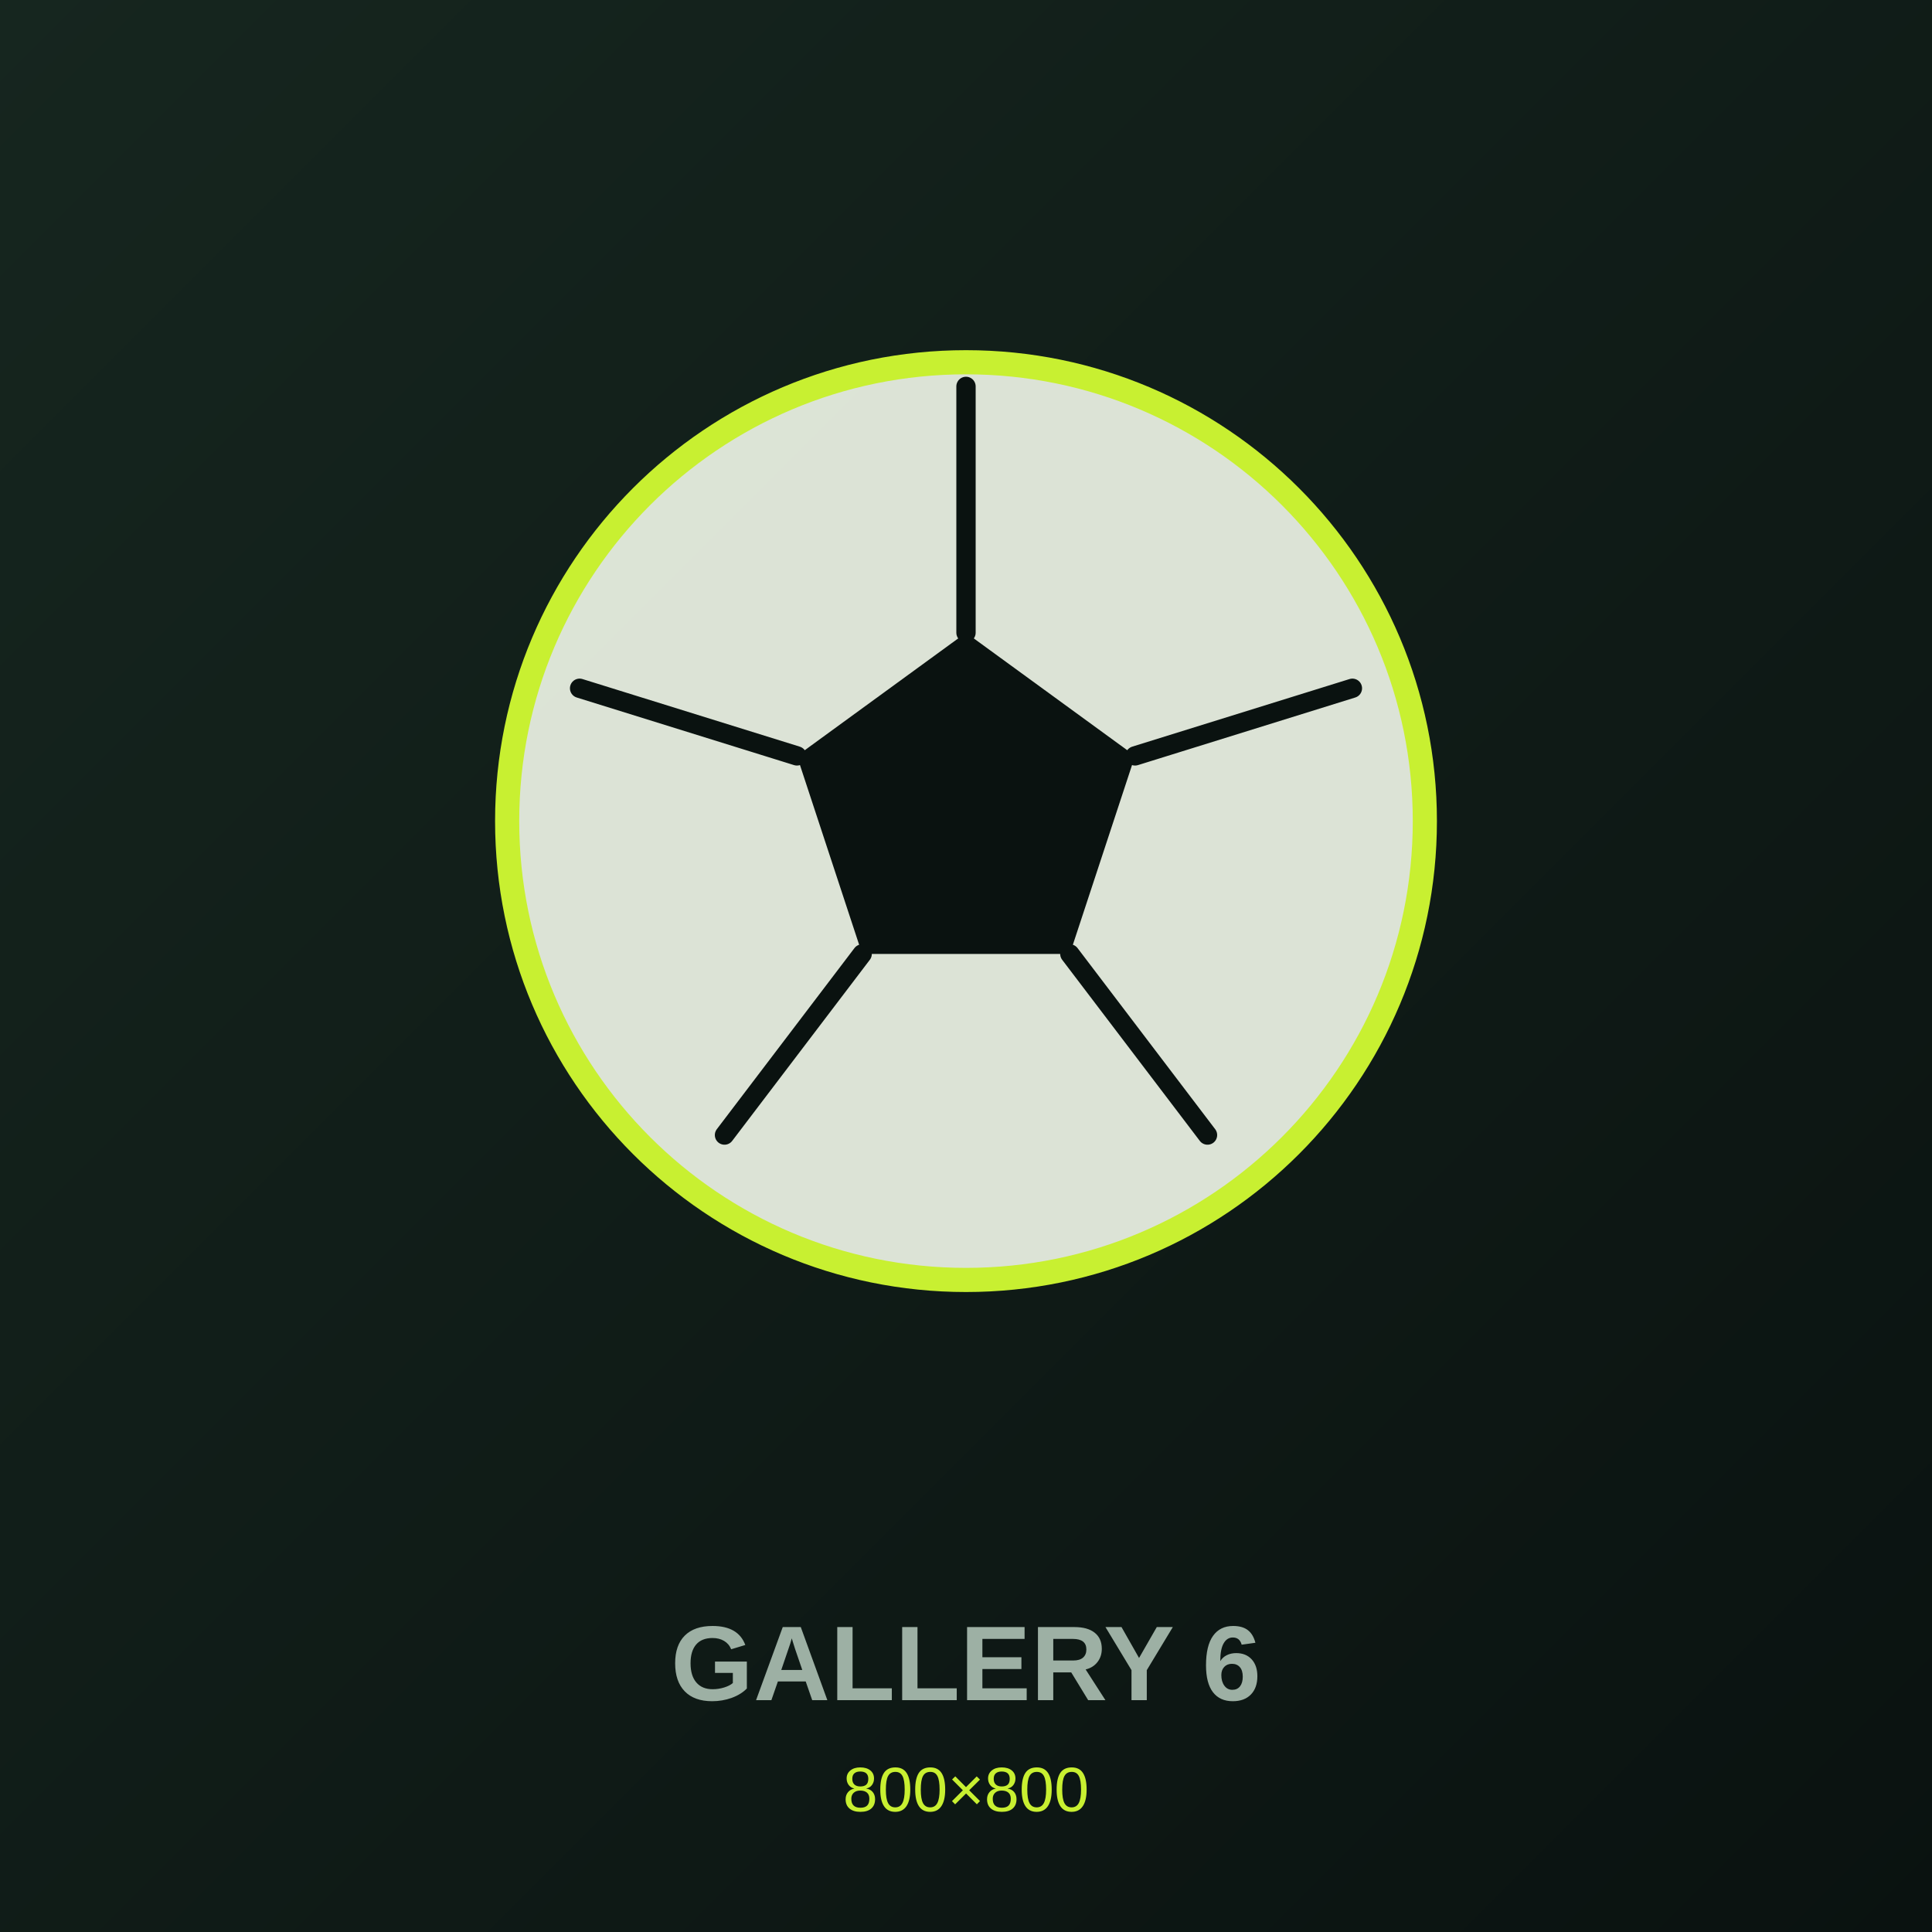
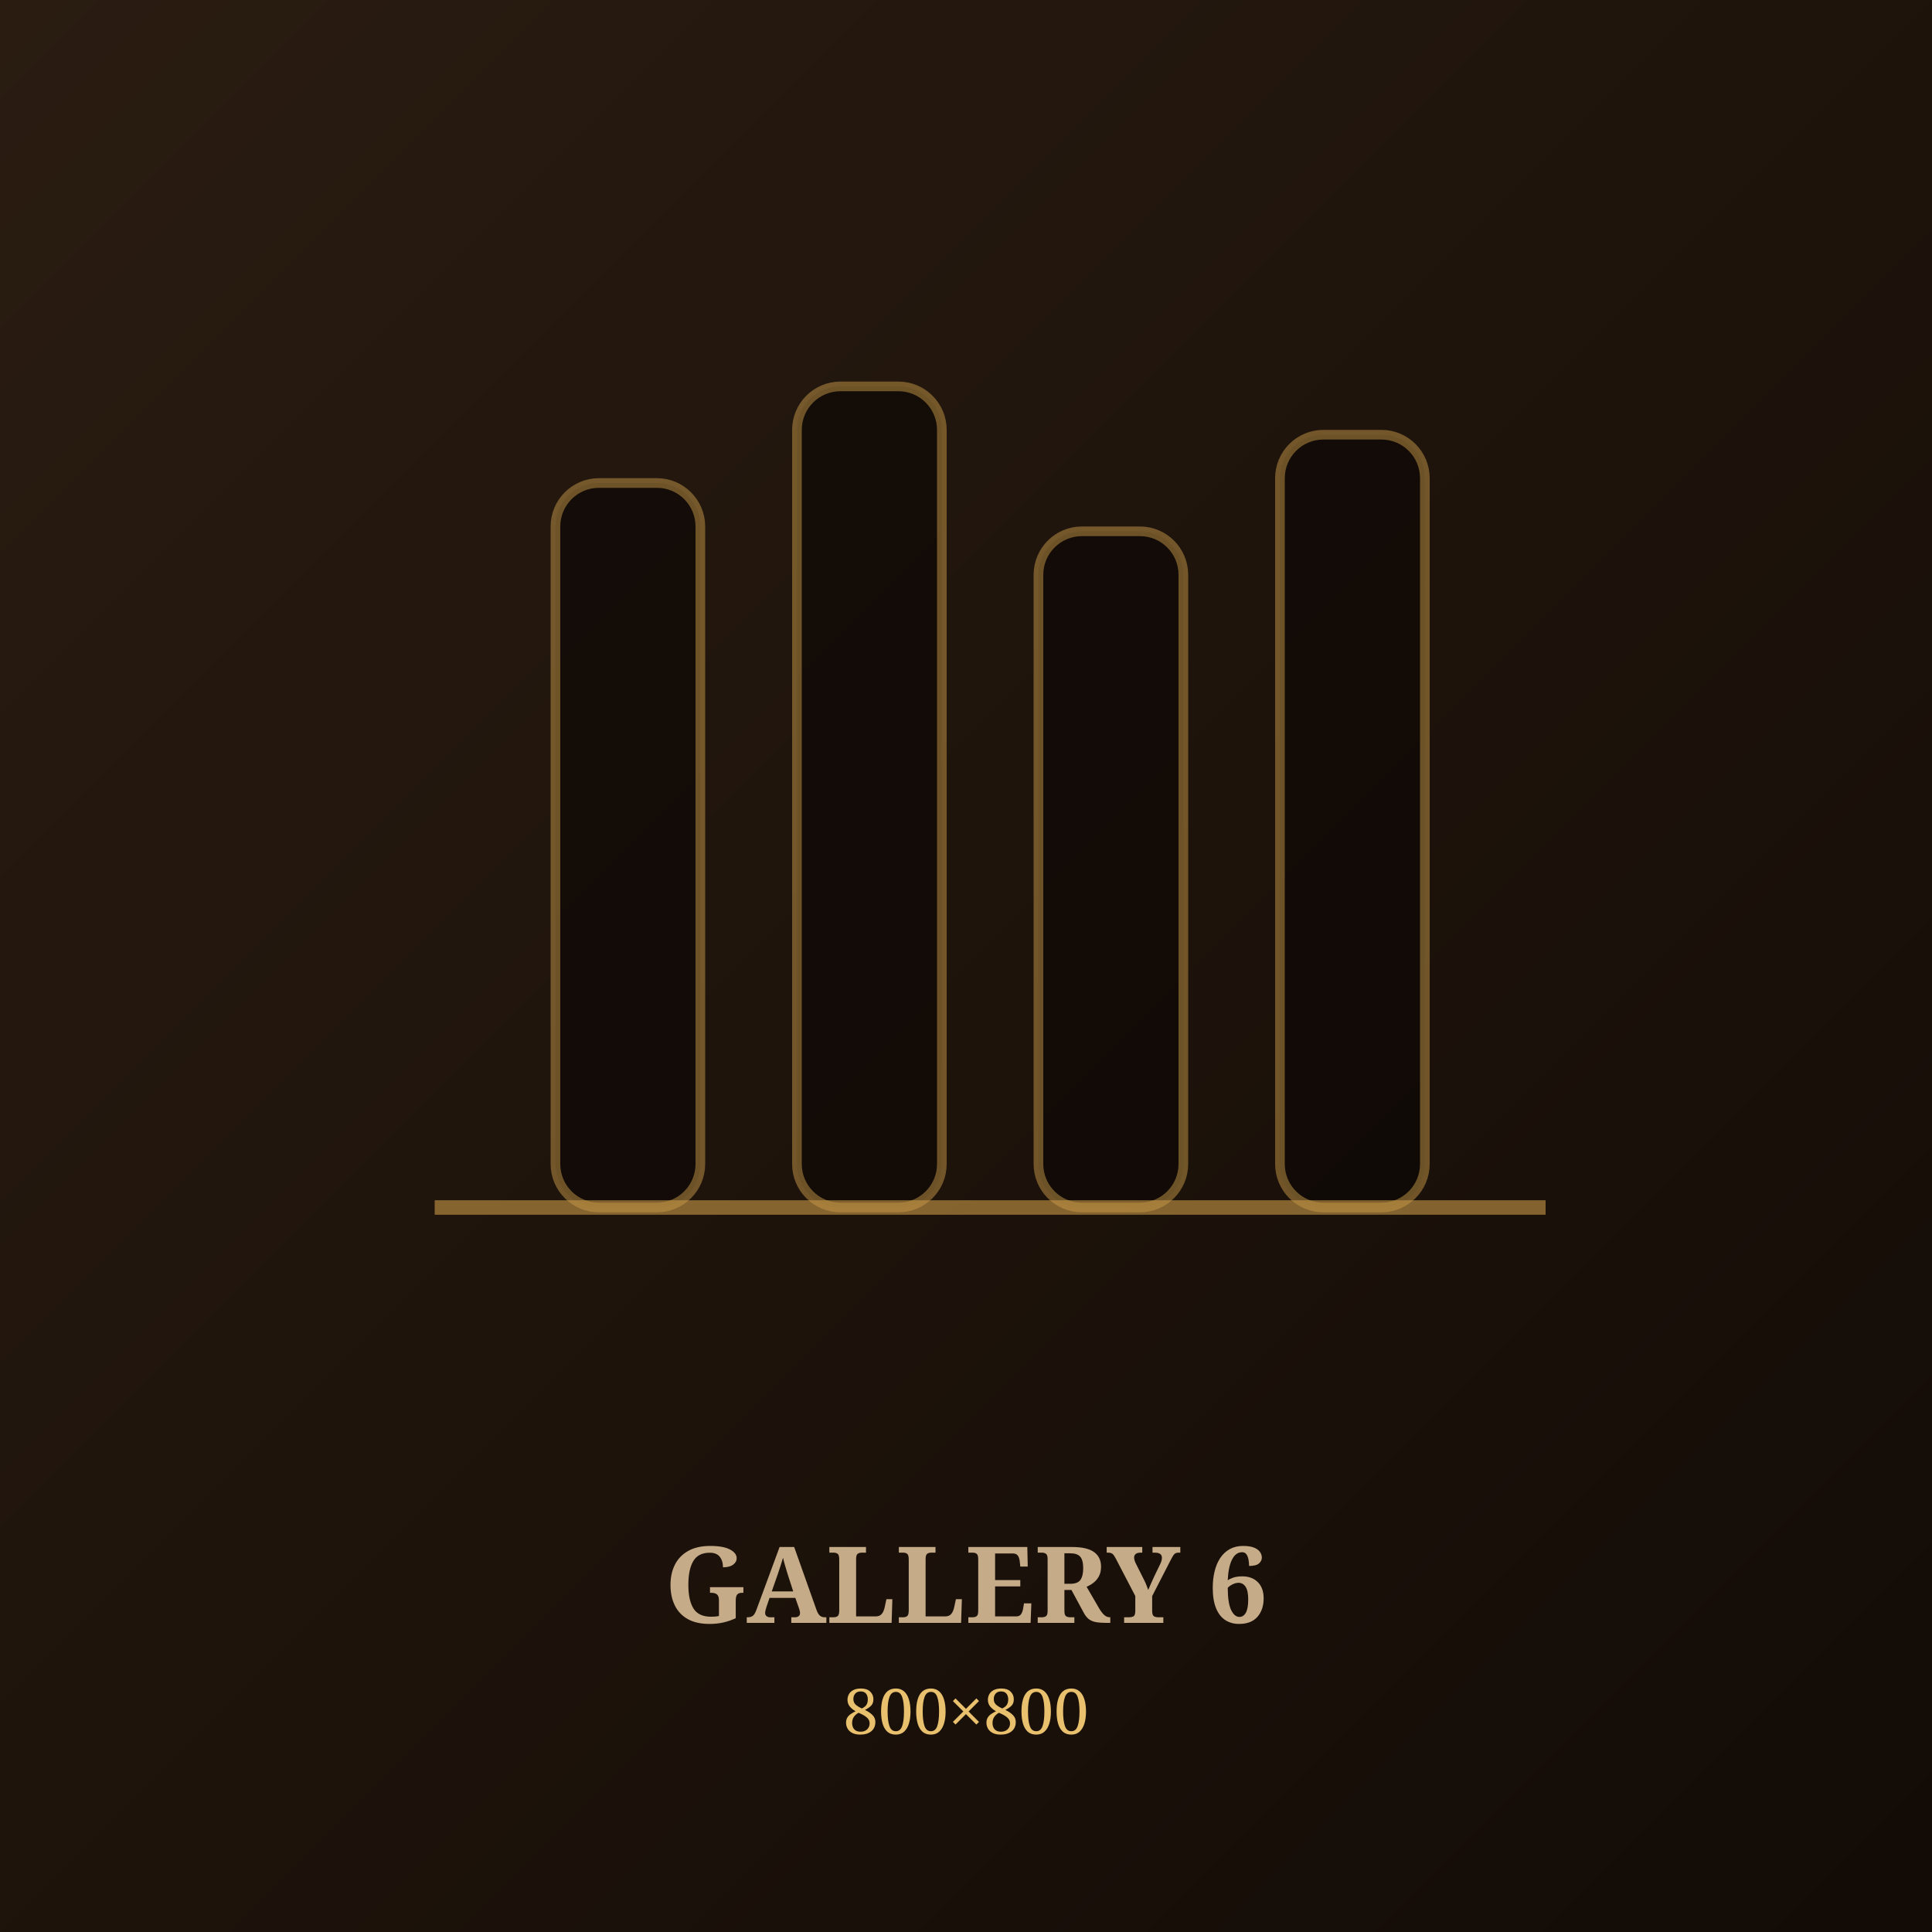
<svg xmlns="http://www.w3.org/2000/svg" viewBox="0 0 800 800" width="800" height="800" role="img" aria-label="GALLERY 6 (placeholder)">
  <defs>
    <linearGradient id="g" x1="0" y1="0" x2="1" y2="1">
-       <stop offset="0" stop-color="#16261f" />
-       <stop offset="1" stop-color="#0a1210" />
+       <stop offset="0" stop-color="#2a1c11" />
+       <stop offset="1" stop-color="#120b06" />
    </linearGradient>
  </defs>
  <rect width="800" height="800" fill="url(#g)" />
-   <circle cx="400" cy="340" r="190" fill="#eef4e6" fill-opacity=".92" />
-   <path d="M400 262L470 313L443 395H357L330 313Z" fill="#0a1210" />
-   <path d="M400 262V160M470 313L560 285M443 395L500 470M357 395L300 470M330 313L240 285" fill="none" stroke="#0a1210" stroke-width="8" stroke-linecap="round" />
-   <circle cx="400" cy="340" r="190" fill="none" stroke="#c8f031" stroke-width="10" />
-   <text x="50%" y="88%" fill="#9db0a4" font-family="Arial,sans-serif" font-size="44" font-weight="700" text-anchor="middle">GALLERY 6</text>
-   <text x="50%" y="88%" dy="46" fill="#c8f031" font-family="Arial,sans-serif" font-size="26" text-anchor="middle">800×800</text>
+   <g fill="#0a0604" fill-opacity=".6" stroke="#c99a48" stroke-opacity=".5" stroke-width="4">
+     <rect x="230" y="200" width="60" height="300" rx="18" />
+     <rect x="330" y="160" width="60" height="340" rx="18" />
+     <rect x="430" y="220" width="60" height="280" rx="18" />
+     <rect x="530" y="180" width="60" height="320" rx="18" />
+   </g>
+   <path d="M180 500H640" stroke="#c99a48" stroke-opacity=".6" stroke-width="6" />
+   <text x="50%" y="84%" fill="#c6ab88" font-family="Georgia,serif" font-size="44" font-weight="700" text-anchor="middle">GALLERY 6</text>
+   <text x="50%" y="84%" dy="46" fill="#e8c06e" font-family="Georgia,serif" font-size="26" text-anchor="middle">800×800</text>
</svg>
